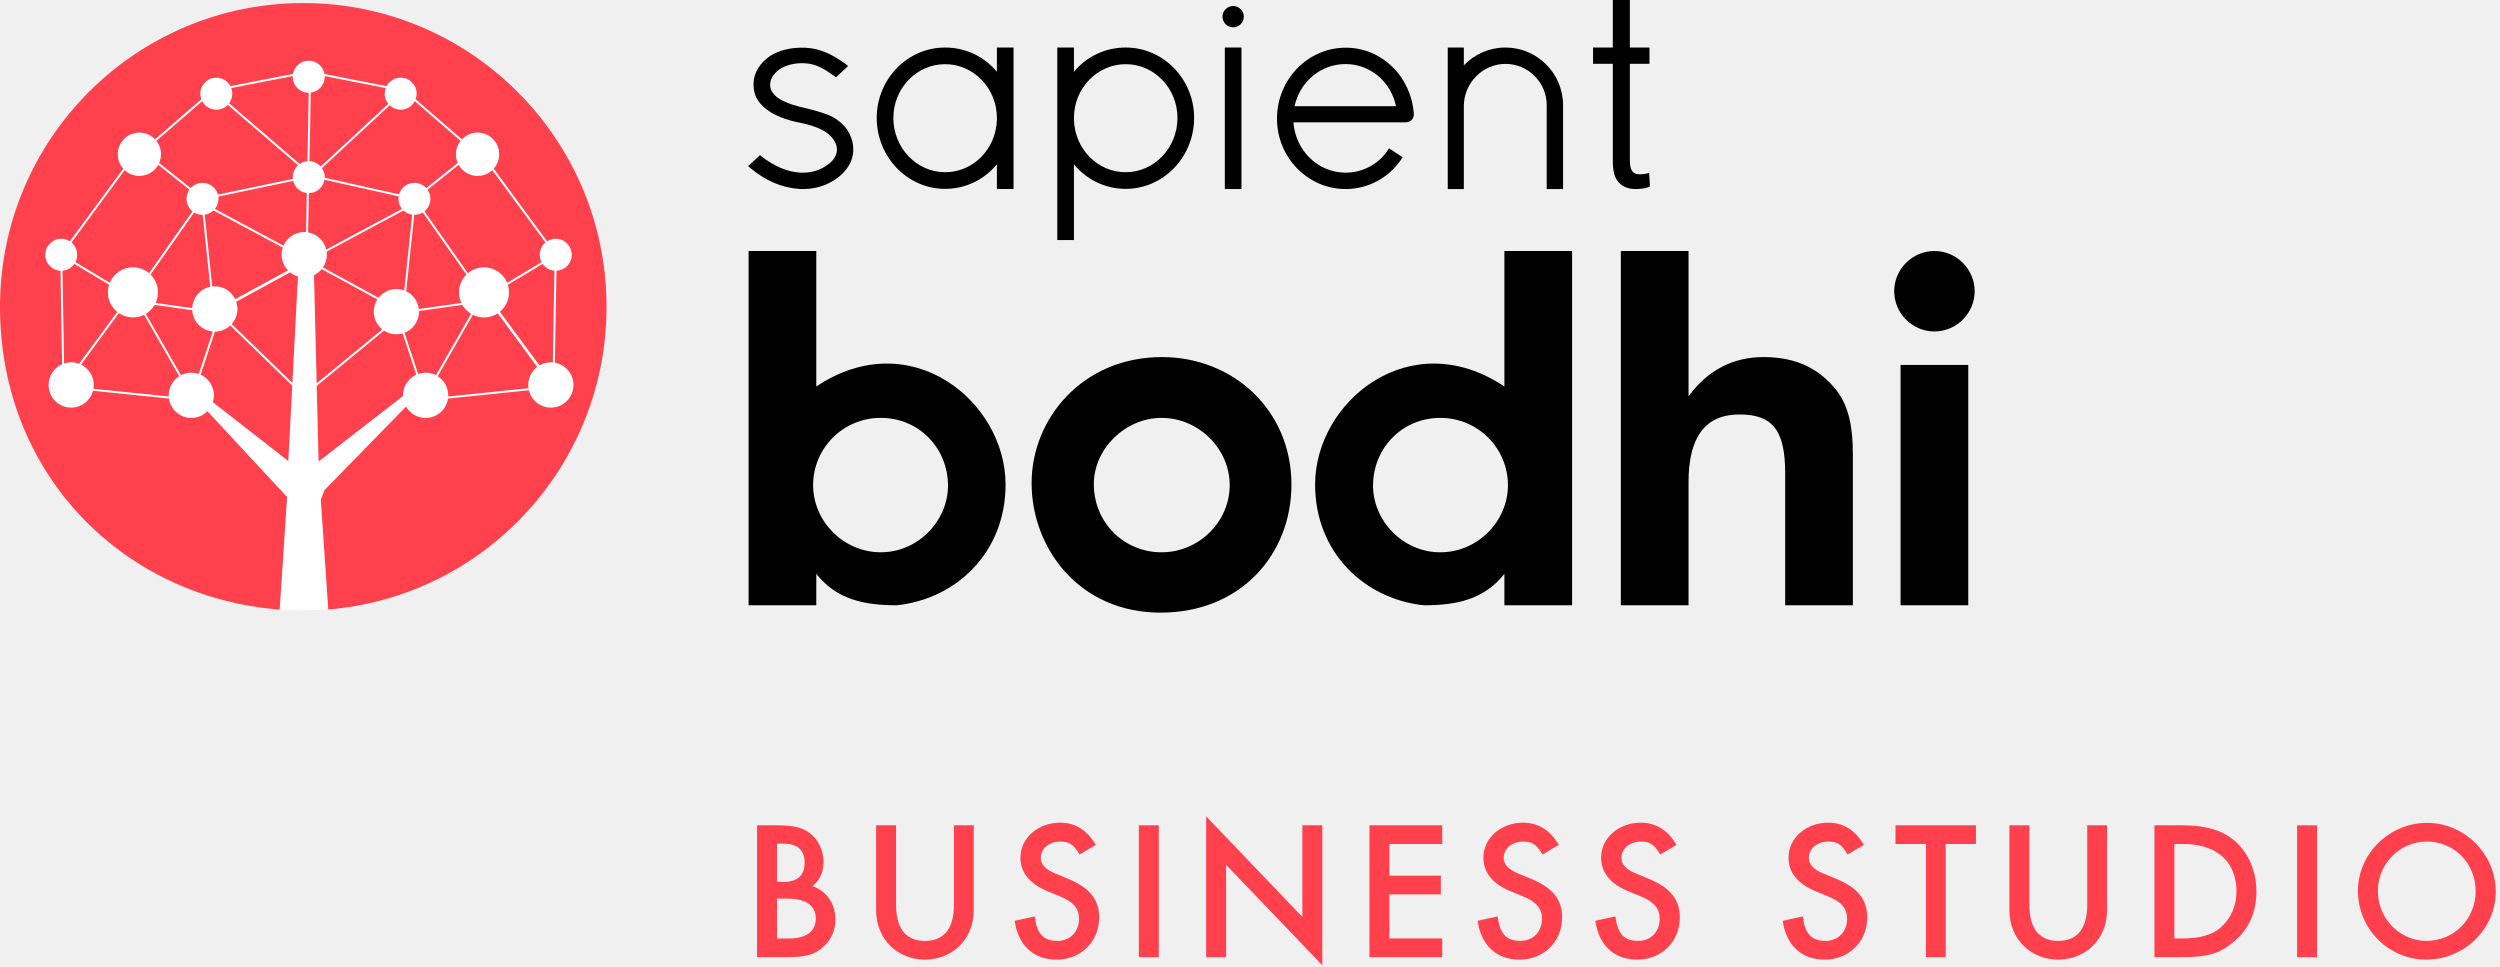
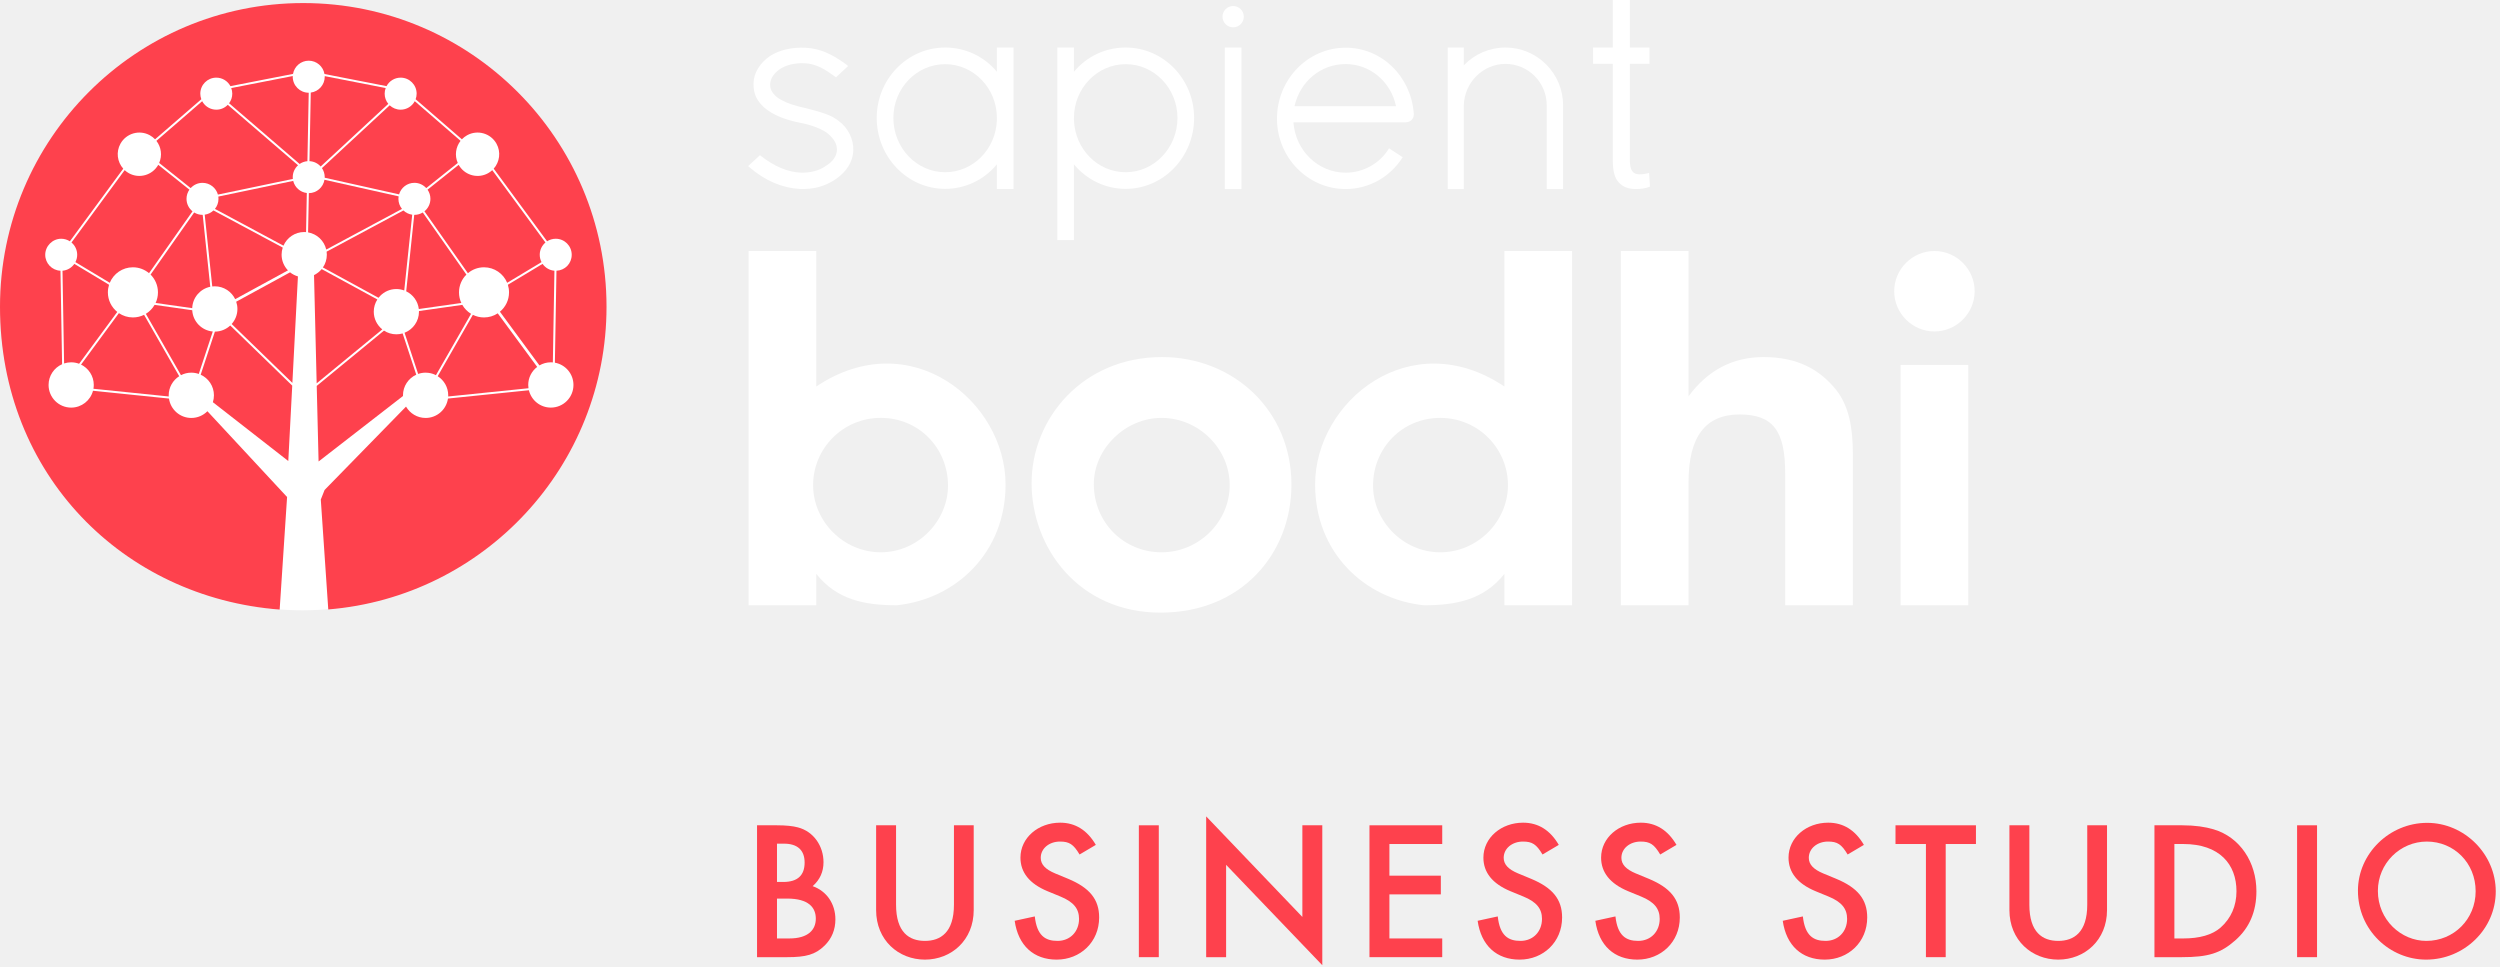
<svg xmlns="http://www.w3.org/2000/svg" width="437" height="169" viewBox="0 0 437 169" fill="none">
  <path d="M104.868 53.52C104.868 82.253 81.576 106.683 52.844 106.683C24.111 106.683 0.819 82.253 0.819 53.52C0.819 24.788 24.111 1.496 52.844 1.496C81.576 1.496 104.868 24.788 104.868 53.52Z" fill="white" />
  <path d="M53.009 0.535C82.284 0.535 106.018 24.304 106.02 53.623C106.02 81.47 84.613 104.304 57.381 106.531L56.075 87.322L56.739 85.647L70.973 71.073C71.656 72.257 72.932 73.058 74.398 73.058C76.388 73.058 78.03 71.582 78.305 69.666L92.45 68.216C92.868 69.955 94.425 71.248 96.288 71.248C98.471 71.248 100.241 69.476 100.241 67.289C100.241 65.344 98.839 63.732 96.994 63.398L97.27 47.326C98.753 47.259 99.935 46.079 99.936 44.534C99.936 42.988 98.683 41.733 97.141 41.733C96.585 41.733 96.068 41.898 95.632 42.179L86.299 29.484C87.341 28.316 87.592 26.573 86.79 25.125C85.776 23.294 83.473 22.631 81.645 23.646C81.298 23.839 80.996 24.079 80.737 24.35L72.651 17.347C72.765 17.044 72.829 16.716 72.829 16.373C72.829 14.827 71.576 13.572 70.033 13.572C68.964 13.572 68.038 14.173 67.567 15.056L56.72 12.938C56.495 11.616 55.341 10.609 53.967 10.609C52.593 10.609 51.453 11.604 51.22 12.916L40.277 15.056C39.806 14.175 38.876 13.572 37.808 13.572C36.265 13.572 35.013 14.827 35.013 16.373C35.013 16.716 35.078 17.042 35.191 17.347L27.107 24.35C26.847 24.078 26.542 23.839 26.196 23.646C24.369 22.633 22.065 23.294 21.052 25.125C20.252 26.573 20.5 28.316 21.543 29.484L12.212 42.179C11.776 41.898 11.257 41.733 10.701 41.733C9.158 41.733 7.906 43.031 7.906 44.534C7.906 46.036 9.088 47.259 10.571 47.326L10.852 63.666C9.461 64.28 8.49 65.674 8.49 67.292C8.49 69.478 10.258 71.25 12.44 71.251C14.272 71.251 15.809 69.999 16.257 68.306L29.536 69.668C29.812 71.584 31.453 73.058 33.444 73.058C34.544 73.058 35.538 72.609 36.255 71.882L50.181 86.879L48.884 106.555C21.536 104.446 0 82.944 0 53.623C0 24.303 23.733 0.535 53.009 0.535Z" fill="#FE414D" />
  <path d="M67.121 57.791C67.744 58.199 68.486 58.438 69.285 58.438C69.665 58.438 70.032 58.383 70.381 58.282L72.76 65.497C71.394 66.121 70.442 67.499 70.442 69.1C70.442 69.138 70.447 69.178 70.447 69.217L55.688 80.666L55.364 67.457L67.121 57.791Z" fill="#FE414D" />
  <path d="M51.083 67.407L50.393 80.587L37.21 70.306C37.332 69.925 37.396 69.52 37.396 69.1C37.395 67.499 36.446 66.124 35.081 65.501L37.565 57.967C38.602 57.963 39.545 57.555 40.247 56.897L51.083 67.407Z" fill="#FE414D" />
  <path d="M20.783 54.738C21.482 55.211 22.324 55.489 23.233 55.489C23.933 55.489 24.597 55.323 25.184 55.03L31.327 65.76C30.224 66.461 29.49 67.694 29.49 69.1C29.49 69.169 29.494 69.237 29.498 69.304L16.333 67.956C16.37 67.738 16.392 67.516 16.392 67.289C16.392 65.723 15.482 64.375 14.164 63.732L20.783 54.738Z" fill="#FE414D" />
  <path d="M93.9 64.136C92.948 64.861 92.334 66.001 92.334 67.29C92.334 67.486 92.352 67.678 92.379 67.866L78.338 69.305C78.34 69.237 78.348 69.17 78.348 69.1C78.348 67.695 77.615 66.464 76.511 65.761L82.654 55.031C83.241 55.324 83.902 55.49 84.603 55.49C85.491 55.49 86.315 55.225 87.005 54.771L93.9 64.136Z" fill="#FE414D" />
  <path d="M65.961 52.347C65.567 52.962 65.334 53.695 65.334 54.481C65.335 55.734 65.918 56.851 66.826 57.577L55.353 67.006L54.891 48.086C55.408 47.836 55.867 47.48 56.229 47.04L65.961 52.347Z" fill="#FE414D" />
  <path d="M50.703 47.603C51.104 47.926 51.569 48.169 52.078 48.317L51.108 66.932L40.495 56.637C41.119 55.938 41.501 55.019 41.501 54.006C41.501 53.563 41.425 53.135 41.289 52.737L50.703 47.603Z" fill="#FE414D" />
  <path d="M33.602 54.229C33.711 56.195 35.25 57.775 37.194 57.948L34.746 65.365C34.338 65.222 33.9 65.14 33.443 65.14C32.79 65.14 32.175 65.301 31.633 65.581L25.495 54.858C26.126 54.474 26.654 53.934 27.024 53.292L33.602 54.229Z" fill="#FE414D" />
  <path d="M80.81 53.292C81.181 53.934 81.708 54.474 82.34 54.858L76.202 65.581C75.795 65.371 75.348 65.23 74.874 65.172L74.394 65.14C73.937 65.14 73.499 65.222 73.09 65.365L70.715 58.166C72.19 57.591 73.237 56.16 73.237 54.478C73.237 54.442 73.231 54.406 73.231 54.37L80.81 53.292Z" fill="#FE414D" />
  <path d="M94.841 46.124C95.304 46.796 96.055 47.254 96.914 47.324L96.638 63.348C96.523 63.338 96.403 63.332 96.285 63.332C95.558 63.332 94.879 63.53 94.294 63.873L87.386 54.489C88.359 53.685 88.979 52.468 88.979 51.107C88.979 50.643 88.908 50.194 88.775 49.774L94.841 46.124Z" fill="#FE414D" />
  <path d="M19.063 49.777C18.929 50.197 18.858 50.646 18.858 51.11C18.859 52.491 19.499 53.723 20.496 54.526L13.828 63.587C13.396 63.424 12.93 63.332 12.442 63.332C12.01 63.332 11.594 63.403 11.205 63.531L10.924 47.324C11.782 47.254 12.531 46.796 12.994 46.124L19.063 49.777Z" fill="#FE414D" />
  <path d="M81.525 47.998C80.726 48.792 80.232 49.894 80.232 51.109C80.232 51.771 80.379 52.397 80.641 52.96L73.21 54.016C73.049 52.648 72.192 51.498 71.004 50.921L72.409 37.557H72.441C72.976 37.557 73.476 37.403 73.9 37.143L81.525 47.998Z" fill="#FE414D" />
  <path d="M33.943 37.143C34.367 37.403 34.865 37.557 35.4 37.557H35.432L36.754 50.127C34.997 50.486 33.666 52.015 33.6 53.865L27.202 52.957C27.464 52.395 27.611 51.768 27.611 51.107C27.611 49.892 27.117 48.79 26.318 47.995L33.943 37.143Z" fill="#FE414D" />
  <path d="M49.422 43.278C49.294 43.668 49.223 44.082 49.223 44.515C49.223 45.583 49.648 46.547 50.333 47.26L41.108 52.293C40.47 50.966 39.115 50.047 37.545 50.047C37.396 50.047 37.247 50.056 37.102 50.071L35.782 37.525C36.373 37.444 36.904 37.179 37.317 36.787L49.422 43.278Z" fill="#FE414D" />
  <path d="M70.518 36.789C70.931 37.182 71.464 37.449 72.055 37.53L70.661 50.774C70.233 50.613 69.769 50.522 69.284 50.522C68.173 50.522 67.171 50.982 66.454 51.722L66.164 52.054L56.443 46.752C56.877 46.118 57.13 45.348 57.131 44.52C57.131 44.342 57.117 44.164 57.093 43.991L70.518 36.789Z" fill="#FE414D" />
  <path d="M80.178 28.812C81.13 30.518 83.211 31.203 84.97 30.447L85.315 30.277C85.586 30.126 85.829 29.945 86.047 29.744L95.344 42.391C94.736 42.903 94.347 43.673 94.346 44.533C94.346 44.996 94.46 45.434 94.659 45.818L88.652 49.433C87.997 47.843 86.432 46.723 84.606 46.723C83.532 46.723 82.548 47.113 81.787 47.755L74.192 36.938C74.829 36.423 75.238 35.639 75.238 34.756C75.238 34.16 75.049 33.609 74.733 33.155L80.178 28.812Z" fill="#FE414D" />
  <path d="M33.106 33.153C32.79 33.607 32.602 34.16 32.602 34.756C32.602 35.639 33.01 36.426 33.648 36.938L26.05 47.754C25.288 47.111 24.307 46.724 23.233 46.723C21.408 46.723 19.845 47.84 19.188 49.431L13.18 45.818C13.38 45.434 13.493 44.997 13.493 44.533C13.493 43.673 13.106 42.903 12.495 42.388L21.792 29.741C22.011 29.944 22.253 30.127 22.524 30.278C24.348 31.289 26.643 30.63 27.662 28.81L33.106 33.153Z" fill="#FE414D" />
  <path d="M69.68 34.323C69.659 34.465 69.643 34.611 69.643 34.759C69.643 35.426 69.878 36.038 70.267 36.519L57.025 43.623C56.669 42.085 55.419 40.892 53.853 40.62L53.986 33.761C55.361 33.751 56.498 32.744 56.717 31.424L69.68 34.323Z" fill="#FE414D" />
  <path d="M51.251 31.621C51.52 32.741 52.464 33.599 53.63 33.739L53.5 40.575C53.393 40.567 53.287 40.557 53.178 40.557C51.554 40.557 50.159 41.54 49.552 42.943L37.569 36.519C37.958 36.038 38.192 35.424 38.192 34.756C38.192 34.623 38.183 34.49 38.163 34.361L51.251 31.621Z" fill="#FE414D" />
  <path d="M35.341 17.69C35.753 18.46 36.515 19.017 37.414 19.144L37.807 19.174C38.594 19.174 39.306 18.848 39.814 18.321L52.097 28.89C51.531 29.402 51.171 30.139 51.171 30.963C51.171 31.068 51.178 31.173 51.189 31.274L38.091 34.013C37.763 32.83 36.684 31.962 35.399 31.961C34.58 31.961 33.843 32.315 33.331 32.88L27.823 28.486C28.396 27.182 28.18 25.696 27.337 24.621L35.341 17.69Z" fill="#FE414D" />
  <path d="M80.504 24.618C79.661 25.693 79.442 27.178 80.016 28.483L74.507 32.879C73.995 32.316 73.261 31.958 72.439 31.958C71.166 31.958 70.097 32.811 69.758 33.975L56.755 31.066C56.757 31.032 56.76 30.997 56.76 30.962C56.76 30.376 56.581 29.833 56.275 29.383L68.12 18.411C68.62 18.881 69.291 19.173 70.031 19.173C71.101 19.173 72.029 18.57 72.5 17.686L80.504 24.618Z" fill="#FE414D" />
  <path d="M67.418 15.391C67.303 15.698 67.237 16.028 67.237 16.373C67.237 17.049 67.475 17.671 67.874 18.154L56.053 29.105C55.567 28.56 54.873 28.206 54.094 28.171L54.322 16.185L54.325 16.182C55.7 16.008 56.765 14.833 56.765 13.408C56.765 13.374 56.76 13.341 56.759 13.307L67.418 15.391Z" fill="#FE414D" />
  <path d="M51.17 13.413C51.17 14.958 52.423 16.21 53.965 16.211L53.737 28.175C53.233 28.216 52.767 28.39 52.375 28.661L52.378 28.666L40.044 18.053C40.393 17.585 40.602 17.005 40.602 16.375C40.601 16.028 40.535 15.7 40.421 15.393L51.175 13.291C51.173 13.329 51.17 13.372 51.17 13.413Z" fill="#FE414D" />
-   <path fill-rule="evenodd" clip-rule="evenodd" d="M215.555 4.778C216.582 4.778 217.417 3.942 217.417 2.916C217.417 1.889 216.582 1.054 215.555 1.054C214.529 1.054 213.693 1.889 213.693 2.916C213.693 3.942 214.529 4.778 215.555 4.778Z" fill="black" />
-   <path fill-rule="evenodd" clip-rule="evenodd" d="M214.1 33.045H217.008V8.308H214.1V33.045Z" fill="black" />
-   <path fill-rule="evenodd" clip-rule="evenodd" d="M156.161 20.611C156.161 15.432 160.22 11.217 165.209 11.217C170.198 11.217 174.257 15.432 174.257 20.611V20.997C174.064 26.105 170.09 30.104 165.209 30.104C160.22 30.104 156.161 25.845 156.161 20.611ZM165.209 33.014C168.725 33.014 171.984 31.462 174.257 28.73V33.043H177.166V8.308H174.257V12.544C172.003 9.843 168.744 8.308 165.209 8.308C158.616 8.308 153.252 13.827 153.252 20.611C153.252 27.451 158.616 33.014 165.209 33.014Z" fill="black" />
-   <path fill-rule="evenodd" clip-rule="evenodd" d="M196.773 30.104C191.895 30.104 187.921 26.105 187.726 20.997V20.611C187.726 15.432 191.784 11.217 196.773 11.217C201.763 11.217 205.821 15.432 205.821 20.611C205.821 25.845 201.763 30.104 196.773 30.104ZM208.731 20.611C208.731 13.827 203.367 8.308 196.773 8.308C193.239 8.308 189.979 9.843 187.725 12.544V8.308H184.816V41.96H187.725V28.73C189.998 31.462 193.26 33.014 196.773 33.014C203.367 33.014 208.731 27.451 208.731 20.611Z" fill="black" />
-   <path fill-rule="evenodd" clip-rule="evenodd" d="M263.147 8.308C260.383 8.308 257.77 9.436 255.877 11.422V8.308H253.067V33.045H255.877V18.394C255.975 14.41 259.234 11.168 263.147 11.168C267.129 11.168 270.366 14.406 270.366 18.388V33.045H273.225V18.388C273.225 12.829 268.704 8.308 263.147 8.308Z" fill="black" />
-   <path fill-rule="evenodd" clip-rule="evenodd" d="M288.268 30.227L287.979 30.305C287.702 30.382 287.234 30.472 286.567 30.472C285.397 30.472 284.896 29.73 284.896 27.99V11.149H288.329V8.308H284.896V0H281.918V8.308H278.467V11.149H281.918V28.076C281.918 29.936 282.252 31.148 282.965 31.888C283.627 32.645 284.642 33.045 285.898 33.045C286.842 33.045 287.679 32.915 288.253 32.678L288.414 32.611L288.268 30.227Z" fill="black" />
-   <path fill-rule="evenodd" clip-rule="evenodd" d="M235.223 11.198C239.486 11.198 243.145 14.281 244.024 18.569H226.28C227.253 14.214 230.891 11.198 235.223 11.198ZM242.806 25.927C241.22 28.554 238.318 30.186 235.223 30.186C230.413 30.186 226.448 26.338 226.091 21.38H245.7C246.501 21.38 247.13 20.796 247.13 20.049V19.833C246.618 13.28 241.499 8.338 235.223 8.338C228.603 8.338 223.216 13.903 223.216 20.741C223.216 27.525 228.603 33.044 235.223 33.044C239.266 33.044 242.988 30.965 245.19 27.481L242.806 25.927Z" fill="black" />
-   <path fill-rule="evenodd" clip-rule="evenodd" d="M146.553 21.105C146.553 21.105 145.798 20.516 144.982 20.174C144.165 19.83 142.997 19.433 140.573 18.84C140.243 18.759 139.923 18.693 139.621 18.614C138 18.209 136.719 17.662 135.817 16.988C134.921 16.213 134.586 15.573 134.624 14.703C134.664 13.784 135.215 12.893 136.177 12.189C137.272 11.381 138.868 10.977 140.675 11.056C142.724 11.146 144.284 12.17 145.966 13.397L146.127 13.516L148.243 11.547C147.987 11.306 147.937 11.266 147.232 10.78C145.569 9.656 143.529 8.466 140.793 8.347C138.413 8.242 136.289 8.729 134.647 9.758C132.868 10.964 131.741 12.719 131.719 14.575C131.7 15.961 131.986 17.259 133.37 18.591C135.026 20.186 137.597 21.025 139.954 21.48C141.973 21.87 143.84 22.617 144.777 23.397C145.899 24.426 146.297 25.173 146.297 26.244C146.253 27.27 145.582 28.249 144.439 28.943C143.292 29.801 141.651 30.25 139.939 30.176C137.685 30.076 135.353 29.096 133.005 27.257L132.843 27.129L130.769 29.031L130.975 29.211C133.709 31.57 136.681 32.856 139.813 33.032C142.158 33.135 144.204 32.577 146.071 31.327C148.004 29.991 149.071 28.276 149.155 26.37C149.243 24.341 148.247 22.325 146.553 21.105Z" fill="black" />
-   <path d="M332.221 63.788H344.054V105.804H332.221V63.788ZM331.106 50.908C331.106 47.049 334.279 43.876 338.138 43.876C341.996 43.876 345.169 47.049 345.169 50.908C345.169 54.766 341.996 57.939 338.138 57.939C334.279 57.939 331.106 54.766 331.106 50.908Z" fill="black" />
-   <path d="M191.2 84.623C191.2 91.312 196.43 96.542 203.033 96.542C209.55 96.542 214.952 91.226 214.952 84.795C214.952 78.449 209.55 73.048 203.033 73.048C196.688 73.048 191.2 78.449 191.2 84.623ZM180.323 84.452C180.323 73.18 189.228 62.415 203.119 62.415C215.535 62.415 225.743 71.675 225.743 84.709C225.743 96.86 216.925 107.089 202.862 107.089C188.542 107.089 180.323 95.724 180.323 84.452Z" fill="black" />
-   <path d="M295.157 69.275C298.501 64.731 302.874 62.415 308.276 62.415C314.278 62.415 318.137 64.645 320.966 68.16C323.196 70.989 323.882 74.763 323.882 79.394V105.804H312.05V82.737C312.049 75.277 309.904 72.447 304.074 72.447C298.072 72.447 295.157 76.392 295.157 84.281V105.804H283.323V43.88H295.157V69.275Z" fill="black" />
-   <path fill-rule="evenodd" clip-rule="evenodd" d="M142.688 67.561C159.084 56.58 175.773 70.099 175.773 84.707C175.773 96.539 167.178 104.717 156.751 105.801C151.178 105.801 146.289 104.857 142.688 100.312V105.801H130.854V43.876H142.688V67.561ZM153.964 73.044C147.276 73.044 142.132 78.447 142.132 84.791C142.132 91.137 147.448 96.539 153.964 96.539C160.481 96.539 165.712 91.052 165.712 84.878C165.711 78.362 160.652 73.044 153.964 73.044Z" fill="black" />
-   <path fill-rule="evenodd" clip-rule="evenodd" d="M262.968 67.564C246.572 56.582 229.882 70.102 229.882 84.709C229.883 96.542 238.478 104.72 248.905 105.804C254.478 105.804 259.367 104.86 262.968 100.315V105.804H274.802V43.88H262.968V67.564ZM251.757 73.047C258.445 73.047 263.589 78.45 263.59 84.794C263.59 91.14 258.274 96.542 251.757 96.542C245.24 96.542 240.009 91.055 240.009 84.881C240.01 78.364 245.069 73.047 251.757 73.047Z" fill="black" />
+   <path fill-rule="evenodd" clip-rule="evenodd" d="M215.555 4.778C216.582 4.778 217.417 3.942 217.417 2.916C217.417 1.889 216.582 1.054 215.555 1.054C214.529 1.054 213.693 1.889 213.693 2.916C213.693 3.942 214.529 4.778 215.555 4.778Z" fill="white" />
+   <path fill-rule="evenodd" clip-rule="evenodd" d="M214.1 33.045H217.008V8.308H214.1V33.045Z" fill="white" />
+   <path fill-rule="evenodd" clip-rule="evenodd" d="M156.161 20.611C156.161 15.432 160.22 11.217 165.209 11.217C170.198 11.217 174.257 15.432 174.257 20.611V20.997C174.064 26.105 170.09 30.104 165.209 30.104C160.22 30.104 156.161 25.845 156.161 20.611ZM165.209 33.014C168.725 33.014 171.984 31.462 174.257 28.73V33.043H177.166V8.308H174.257V12.544C172.003 9.843 168.744 8.308 165.209 8.308C158.616 8.308 153.252 13.827 153.252 20.611C153.252 27.451 158.616 33.014 165.209 33.014Z" fill="white" />
+   <path fill-rule="evenodd" clip-rule="evenodd" d="M196.773 30.104C191.895 30.104 187.921 26.105 187.726 20.997V20.611C187.726 15.432 191.784 11.217 196.773 11.217C201.763 11.217 205.821 15.432 205.821 20.611C205.821 25.845 201.763 30.104 196.773 30.104ZM208.731 20.611C208.731 13.827 203.367 8.308 196.773 8.308C193.239 8.308 189.979 9.843 187.725 12.544V8.308H184.816V41.96H187.725V28.73C189.998 31.462 193.26 33.014 196.773 33.014C203.367 33.014 208.731 27.451 208.731 20.611Z" fill="white" />
+   <path fill-rule="evenodd" clip-rule="evenodd" d="M263.147 8.308C260.383 8.308 257.77 9.436 255.877 11.422V8.308H253.067V33.045H255.877V18.394C255.975 14.41 259.234 11.168 263.147 11.168C267.129 11.168 270.366 14.406 270.366 18.388V33.045H273.225V18.388C273.225 12.829 268.704 8.308 263.147 8.308Z" fill="white" />
+   <path fill-rule="evenodd" clip-rule="evenodd" d="M288.268 30.227L287.979 30.305C287.702 30.382 287.234 30.472 286.567 30.472C285.397 30.472 284.896 29.73 284.896 27.99V11.149H288.329V8.308H284.896V0H281.918V8.308H278.467V11.149H281.918V28.076C281.918 29.936 282.252 31.148 282.965 31.888C283.627 32.645 284.642 33.045 285.898 33.045C286.842 33.045 287.679 32.915 288.253 32.678L288.414 32.611L288.268 30.227Z" fill="white" />
+   <path fill-rule="evenodd" clip-rule="evenodd" d="M235.223 11.198C239.486 11.198 243.145 14.281 244.024 18.569H226.28C227.253 14.214 230.891 11.198 235.223 11.198ZM242.806 25.927C241.22 28.554 238.318 30.186 235.223 30.186C230.413 30.186 226.448 26.338 226.091 21.38H245.7C246.501 21.38 247.13 20.796 247.13 20.049V19.833C246.618 13.28 241.499 8.338 235.223 8.338C228.603 8.338 223.216 13.903 223.216 20.741C223.216 27.525 228.603 33.044 235.223 33.044C239.266 33.044 242.988 30.965 245.19 27.481L242.806 25.927Z" fill="white" />
+   <path fill-rule="evenodd" clip-rule="evenodd" d="M146.553 21.105C146.553 21.105 145.798 20.516 144.982 20.174C144.165 19.83 142.997 19.433 140.573 18.84C140.243 18.759 139.923 18.693 139.621 18.614C138 18.209 136.719 17.662 135.817 16.988C134.921 16.213 134.586 15.573 134.624 14.703C134.664 13.784 135.215 12.893 136.177 12.189C137.272 11.381 138.868 10.977 140.675 11.056C142.724 11.146 144.284 12.17 145.966 13.397L146.127 13.516L148.243 11.547C147.987 11.306 147.937 11.266 147.232 10.78C145.569 9.656 143.529 8.466 140.793 8.347C138.413 8.242 136.289 8.729 134.647 9.758C132.868 10.964 131.741 12.719 131.719 14.575C131.7 15.961 131.986 17.259 133.37 18.591C135.026 20.186 137.597 21.025 139.954 21.48C141.973 21.87 143.84 22.617 144.777 23.397C145.899 24.426 146.297 25.173 146.297 26.244C146.253 27.27 145.582 28.249 144.439 28.943C143.292 29.801 141.651 30.25 139.939 30.176C137.685 30.076 135.353 29.096 133.005 27.257L132.843 27.129L130.769 29.031L130.975 29.211C133.709 31.57 136.681 32.856 139.813 33.032C142.158 33.135 144.204 32.577 146.071 31.327C148.004 29.991 149.071 28.276 149.155 26.37C149.243 24.341 148.247 22.325 146.553 21.105Z" fill="white" />
+   <path d="M332.221 63.788H344.054V105.804H332.221V63.788ZM331.106 50.908C331.106 47.049 334.279 43.876 338.138 43.876C341.996 43.876 345.169 47.049 345.169 50.908C345.169 54.766 341.996 57.939 338.138 57.939C334.279 57.939 331.106 54.766 331.106 50.908Z" fill="white" />
+   <path d="M191.2 84.623C191.2 91.312 196.43 96.542 203.033 96.542C209.55 96.542 214.952 91.226 214.952 84.795C214.952 78.449 209.55 73.048 203.033 73.048C196.688 73.048 191.2 78.449 191.2 84.623ZM180.323 84.452C180.323 73.18 189.228 62.415 203.119 62.415C215.535 62.415 225.743 71.675 225.743 84.709C225.743 96.86 216.925 107.089 202.862 107.089C188.542 107.089 180.323 95.724 180.323 84.452Z" fill="white" />
+   <path d="M295.157 69.275C298.501 64.731 302.874 62.415 308.276 62.415C314.278 62.415 318.137 64.645 320.966 68.16C323.196 70.989 323.882 74.763 323.882 79.394V105.804H312.05V82.737C312.049 75.277 309.904 72.447 304.074 72.447C298.072 72.447 295.157 76.392 295.157 84.281V105.804H283.323V43.88H295.157V69.275Z" fill="white" />
+   <path fill-rule="evenodd" clip-rule="evenodd" d="M142.688 67.561C159.084 56.58 175.773 70.099 175.773 84.707C175.773 96.539 167.178 104.717 156.751 105.801C151.178 105.801 146.289 104.857 142.688 100.312V105.801H130.854V43.876H142.688V67.561ZM153.964 73.044C147.276 73.044 142.132 78.447 142.132 84.791C142.132 91.137 147.448 96.539 153.964 96.539C160.481 96.539 165.712 91.052 165.712 84.878C165.711 78.362 160.652 73.044 153.964 73.044Z" fill="white" />
+   <path fill-rule="evenodd" clip-rule="evenodd" d="M262.968 67.564C246.572 56.582 229.882 70.102 229.882 84.709C229.883 96.542 238.478 104.72 248.905 105.804C254.478 105.804 259.367 104.86 262.968 100.315V105.804H274.802V43.88H262.968V67.564ZM251.757 73.047C258.445 73.047 263.589 78.45 263.59 84.794C263.59 91.14 258.274 96.542 251.757 96.542C245.24 96.542 240.009 91.055 240.009 84.881C240.01 78.364 245.069 73.047 251.757 73.047Z" fill="white" />
  <path d="M135.818 157.071V164.042H137.958C141.29 164.042 142.604 162.513 142.604 160.587C142.604 158.661 141.381 157.071 137.591 157.071H135.818ZM135.818 147.472V154.167H136.918C139.425 154.167 140.648 153.005 140.648 150.774C140.648 148.603 139.394 147.472 137.04 147.472H135.818ZM132.332 167.313V144.262H135.818C137.346 144.262 138.569 144.384 139.486 144.629C142.268 145.363 143.949 147.931 143.949 150.713C143.949 152.363 143.338 153.77 142.054 154.901C144.5 155.757 146.028 157.988 146.028 160.709C146.028 162.513 145.386 164.072 144.133 165.295C142.513 166.885 140.862 167.313 137.621 167.313H132.332Z" fill="#FE414D" />
  <path d="M153.146 144.262H156.631V158.141C156.631 162.972 158.924 164.469 161.675 164.469C164.426 164.469 166.75 162.972 166.75 158.141V144.262H170.204V159.089C170.204 164.347 166.291 167.741 161.675 167.741C157.059 167.741 153.146 164.347 153.146 159.089V144.262Z" fill="#FE414D" />
  <path d="M191.551 147.686L188.708 149.367C187.638 147.564 186.904 147.105 185.284 147.105C183.419 147.105 181.921 148.298 181.921 149.948C181.921 151.11 182.746 151.966 184.428 152.669L186.72 153.617C190.45 155.176 192.131 157.194 192.131 160.373C192.131 164.683 188.83 167.741 184.703 167.741C180.698 167.741 177.977 165.295 177.366 160.954L180.881 160.19C181.248 163.552 182.716 164.469 184.856 164.469C187.057 164.469 188.616 162.849 188.616 160.618C188.616 158.844 187.668 157.652 185.345 156.704L183.113 155.787C179.934 154.473 178.375 152.486 178.375 149.918C178.375 146.433 181.493 143.804 185.314 143.804C187.974 143.804 190.053 145.118 191.551 147.686Z" fill="#FE414D" />
  <path d="M199.071 144.262H202.556V167.313H199.071V144.262Z" fill="#FE414D" />
  <path d="M214.324 167.313H210.839V142.703L227.653 160.281V144.262H231.138V168.719L214.324 151.171V167.313Z" fill="#FE414D" />
  <path d="M252.102 144.262V147.533H242.869V153.067H251.857V156.338H242.869V164.042H252.102V167.313H239.384V144.262H252.102Z" fill="#FE414D" />
  <path d="M272.475 147.686L269.632 149.367C268.562 147.564 267.828 147.105 266.208 147.105C264.343 147.105 262.845 148.298 262.845 149.948C262.845 151.11 263.671 151.966 265.352 152.669L267.645 153.617C271.374 155.176 273.056 157.194 273.056 160.373C273.056 164.683 269.754 167.741 265.627 167.741C261.622 167.741 258.902 165.295 258.29 160.954L261.806 160.19C262.173 163.552 263.64 164.469 265.78 164.469C267.981 164.469 269.54 162.849 269.54 160.618C269.54 158.844 268.593 157.652 266.269 156.704L264.037 155.787C260.858 154.473 259.299 152.486 259.299 149.918C259.299 146.433 262.417 143.804 266.239 143.804C268.898 143.804 270.977 145.118 272.475 147.686Z" fill="#FE414D" />
  <path d="M293.049 147.686L290.206 149.367C289.136 147.564 288.403 147.105 286.782 147.105C284.918 147.105 283.42 148.298 283.42 149.948C283.42 151.11 284.245 151.966 285.926 152.669L288.219 153.617C291.949 155.176 293.63 157.194 293.63 160.373C293.63 164.683 290.329 167.741 286.202 167.741C282.197 167.741 279.476 165.295 278.865 160.954L282.38 160.19C282.747 163.552 284.214 164.469 286.354 164.469C288.556 164.469 290.115 162.849 290.115 160.618C290.115 158.844 289.167 157.652 286.844 156.704L284.612 155.787C281.433 154.473 279.873 152.486 279.873 149.918C279.873 146.433 282.992 143.804 286.813 143.804C289.473 143.804 291.551 145.118 293.049 147.686Z" fill="#FE414D" />
  <path d="M325.809 147.686L322.966 149.367C321.896 147.564 321.162 147.105 319.542 147.105C317.677 147.105 316.179 148.298 316.179 149.948C316.179 151.11 317.005 151.966 318.686 152.669L320.979 153.617C324.709 155.176 326.39 157.194 326.39 160.373C326.39 164.683 323.088 167.741 318.961 167.741C314.957 167.741 312.236 165.295 311.624 160.954L315.14 160.19C315.507 163.552 316.974 164.469 319.114 164.469C321.315 164.469 322.874 162.849 322.874 160.618C322.874 158.844 321.927 157.652 319.603 156.704L317.372 155.787C314.192 154.473 312.633 152.486 312.633 149.918C312.633 146.433 315.751 143.804 319.573 143.804C322.232 143.804 324.311 145.118 325.809 147.686Z" fill="#FE414D" />
  <path d="M345.395 147.533H340.107V167.313H336.652V147.533H331.333V144.262H345.395V147.533Z" fill="#FE414D" />
  <path d="M351.247 144.262H354.732V158.141C354.732 162.972 357.025 164.469 359.777 164.469C362.528 164.469 364.851 162.972 364.851 158.141V144.262H368.306V159.089C368.306 164.347 364.393 167.741 359.777 167.741C355.16 167.741 351.247 164.347 351.247 159.089V144.262Z" fill="#FE414D" />
  <path d="M380.083 147.533V164.042H381.643C384.455 164.042 386.687 163.43 388.154 162.146C389.988 160.526 390.936 158.355 390.936 155.787C390.936 151.079 387.971 147.533 381.643 147.533H380.083ZM376.598 167.313V144.262H381.459C383.691 144.262 385.495 144.537 386.931 144.965C391.578 146.341 394.421 150.743 394.421 155.787C394.421 159.334 393.198 162.207 390.722 164.378C388.154 166.64 385.984 167.313 381.398 167.313H376.598Z" fill="#FE414D" />
  <path d="M401.532 144.262H405.017V167.313H401.532V144.262Z" fill="#FE414D" />
  <path d="M415.653 155.726C415.653 160.832 419.749 164.469 424.121 164.469C428.921 164.469 432.742 160.679 432.742 155.787C432.742 150.835 428.951 147.105 424.213 147.105C419.566 147.105 415.653 150.896 415.653 155.726ZM412.168 155.696C412.168 149.215 417.671 143.834 424.274 143.834C430.785 143.834 436.258 149.306 436.258 155.818C436.258 162.421 430.724 167.741 424.09 167.741C417.762 167.741 412.168 162.605 412.168 155.696Z" fill="#FE414D" />
</svg>
